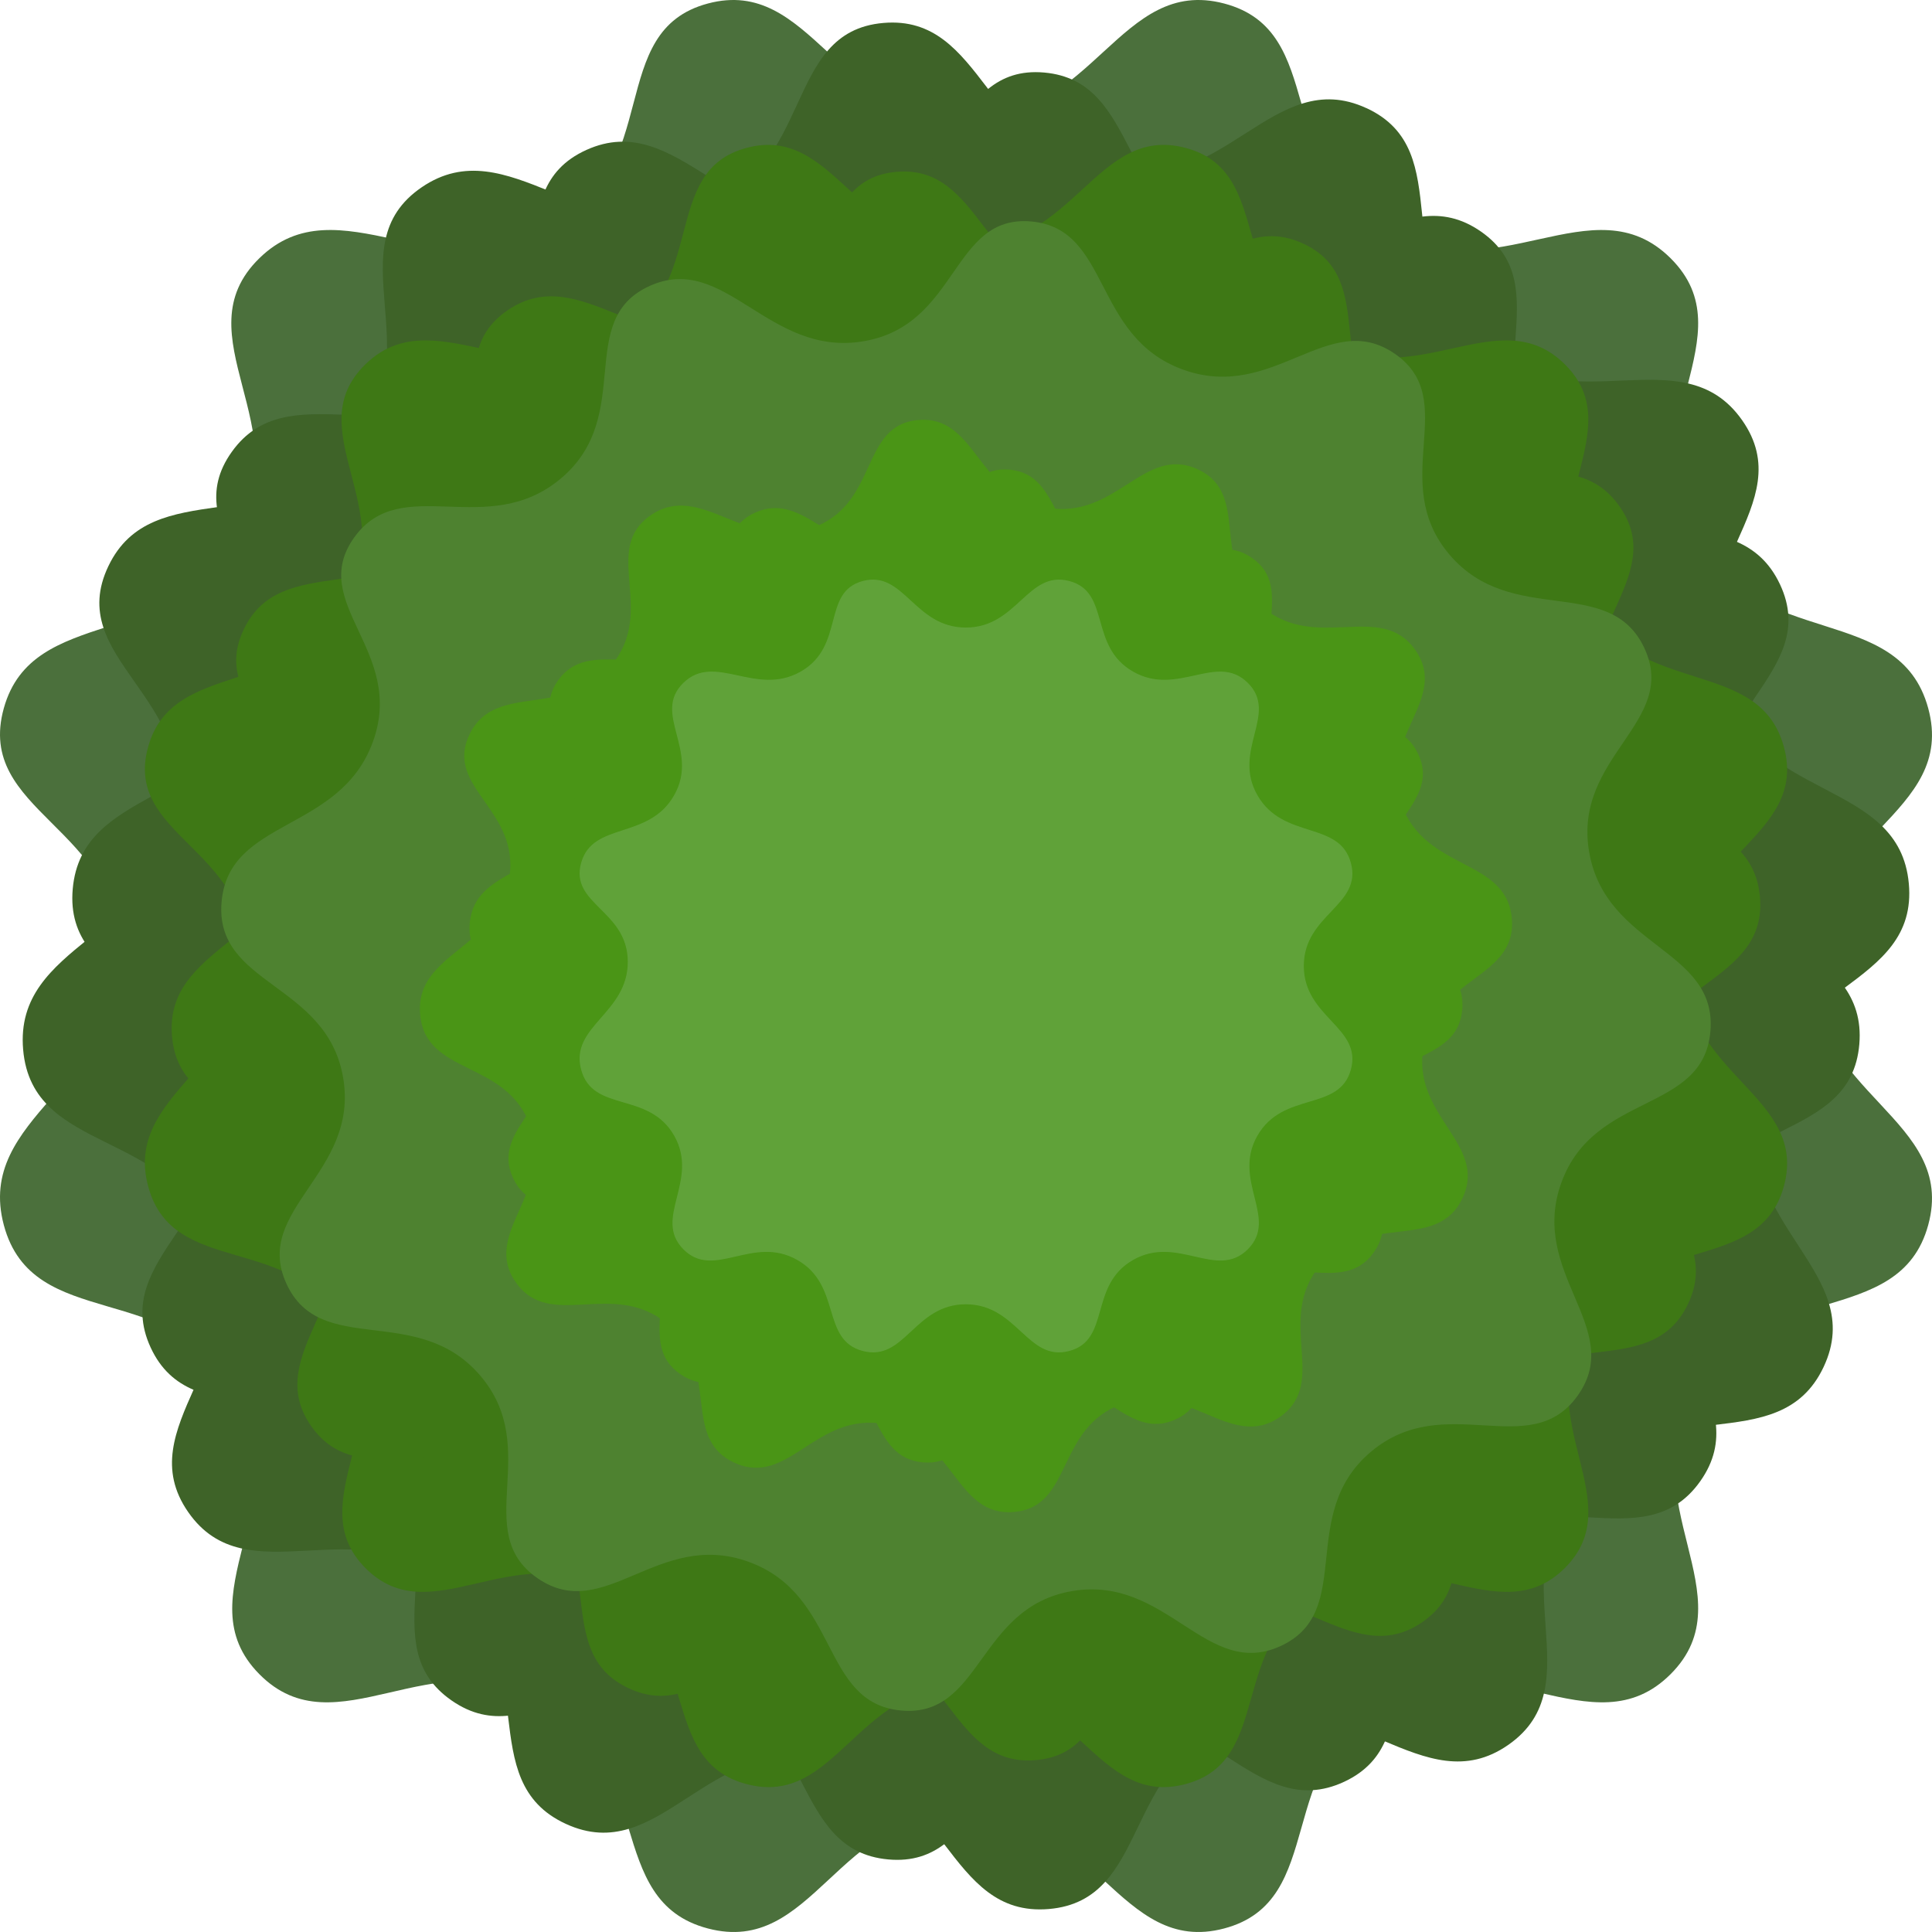
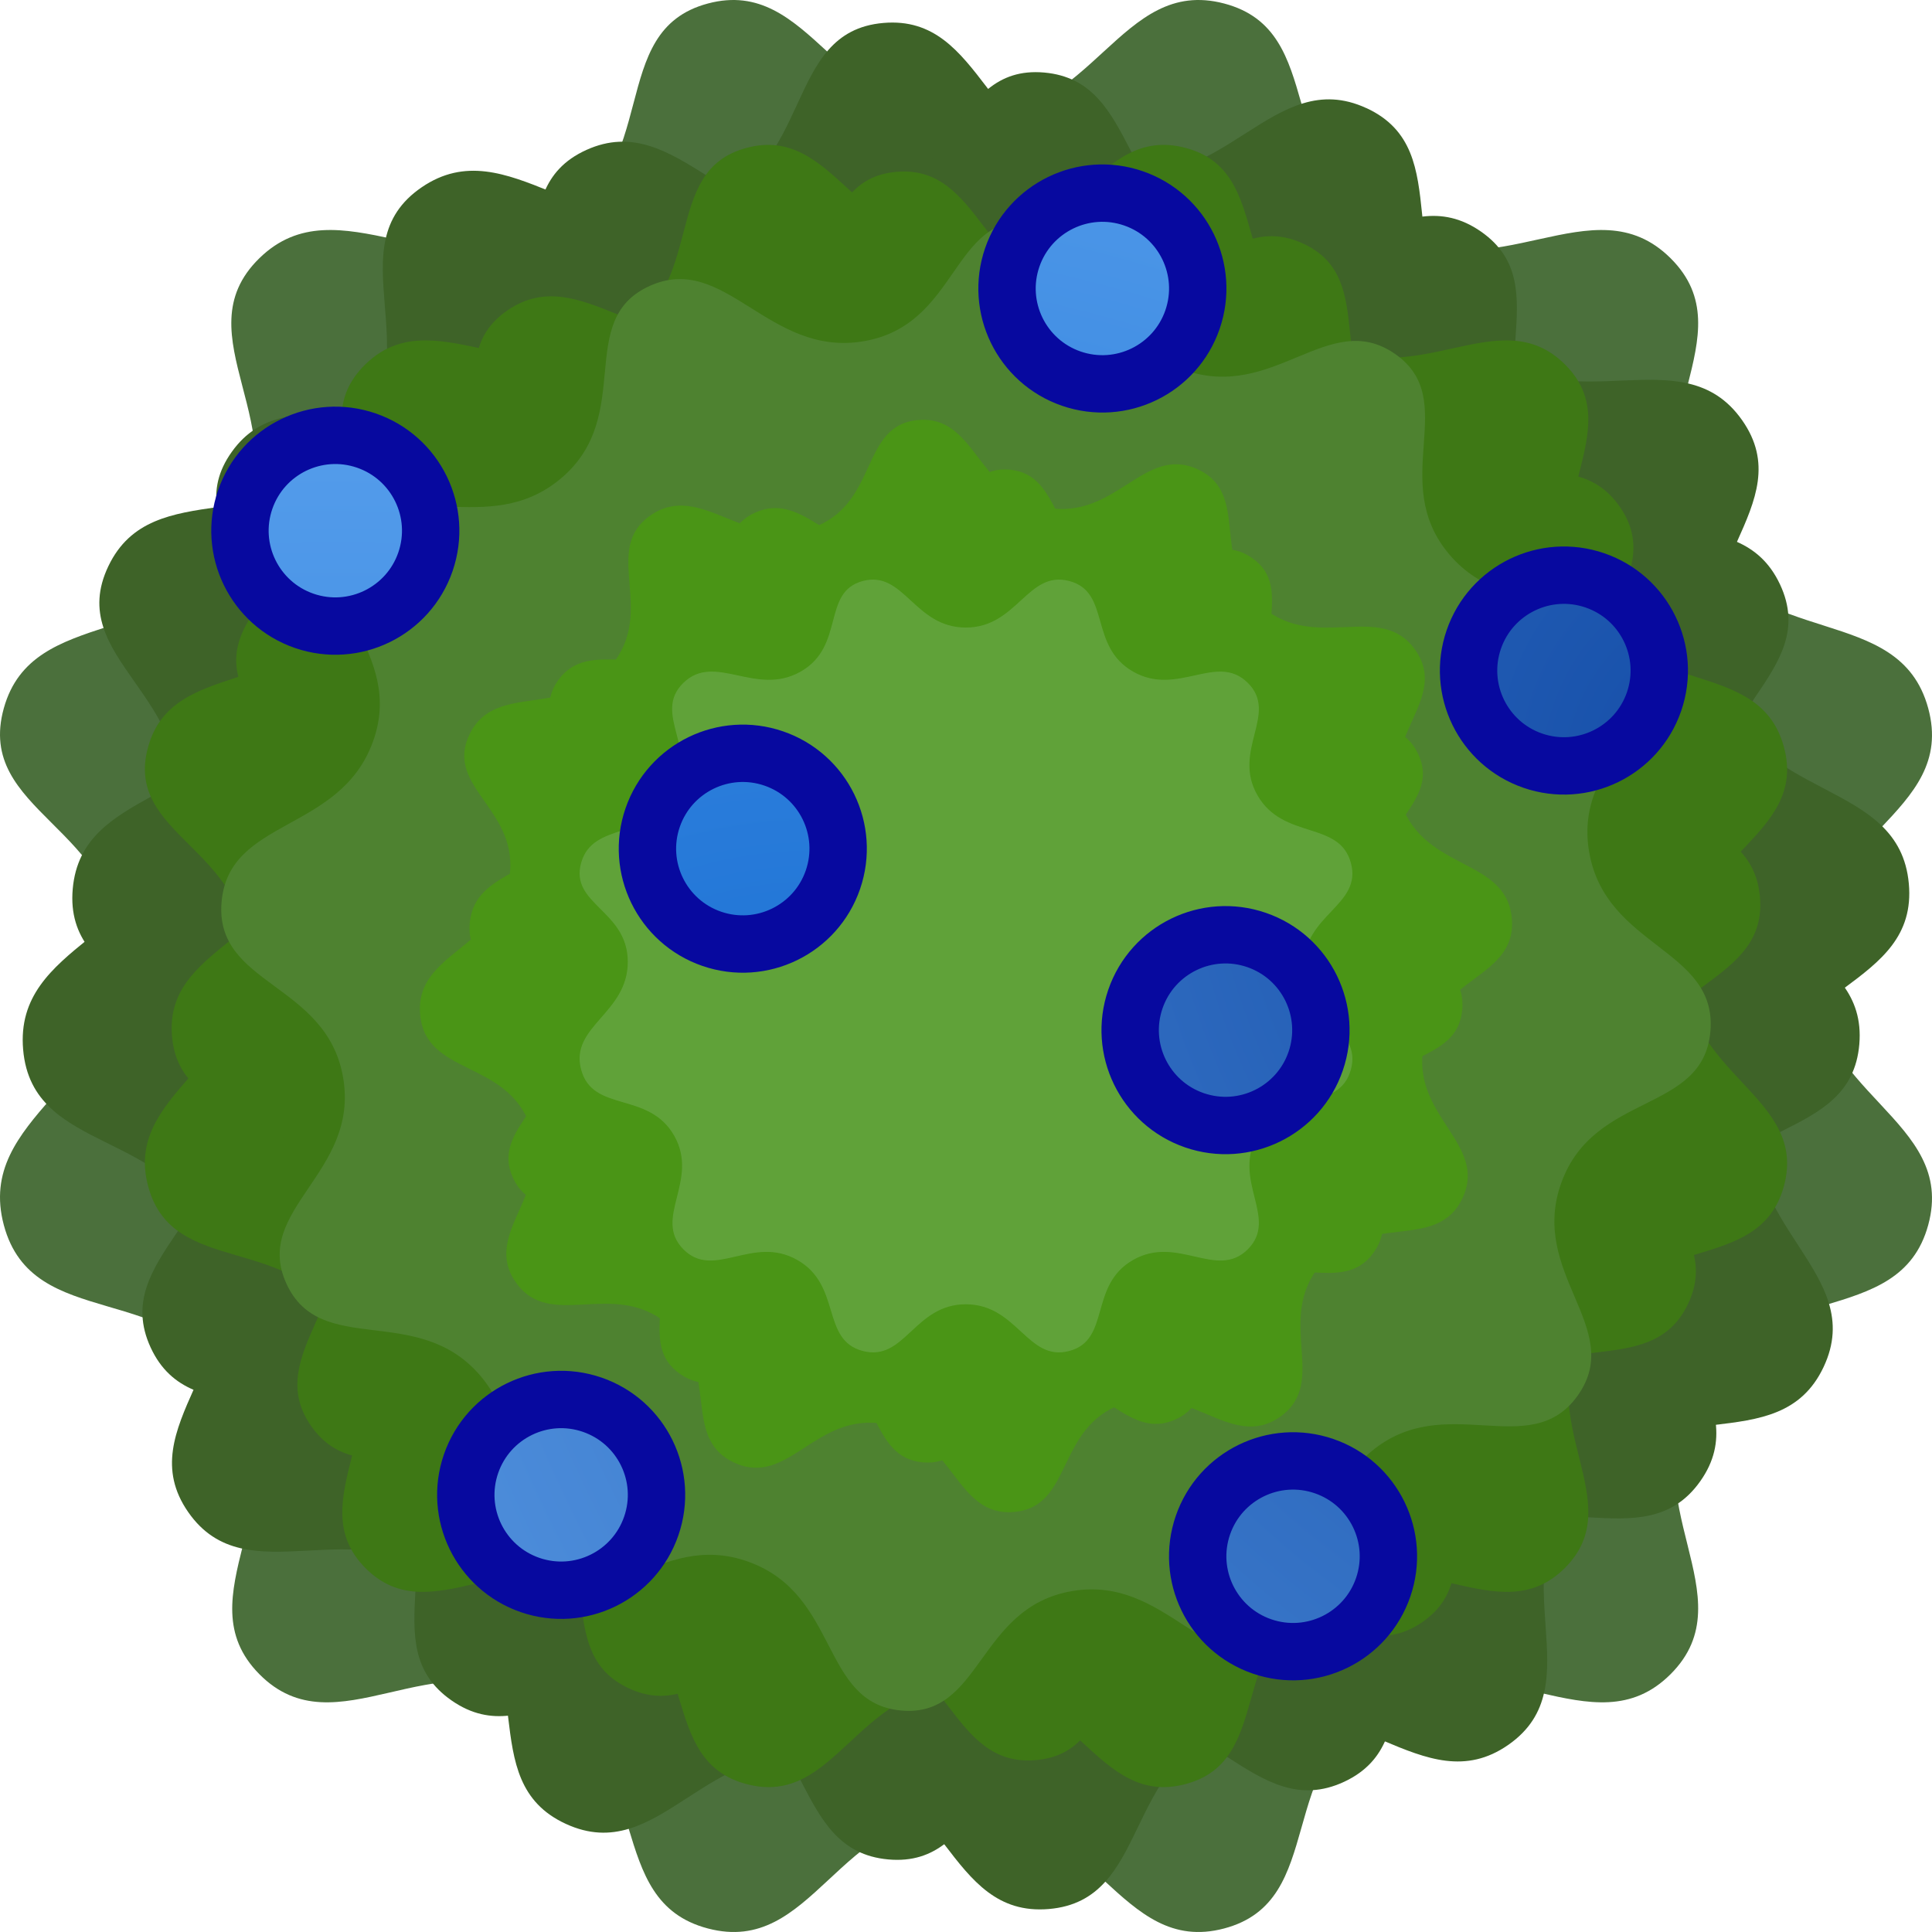
- <svg xmlns="http://www.w3.org/2000/svg" version="1.1" width="165" height="165" viewBox="0 0 165 165" xml:space="preserve" id="svg218">
-   <defs id="defs183" />
+ <svg xmlns="http://www.w3.org/2000/svg" xmlns:xlink="http://www.w3.org/1999/xlink" version="1.1" width="165" height="165" viewBox="0 0 165 165" xml:space="preserve" id="svg218">
+   <defs id="defs183">
+     <linearGradient id="linearGradient6">
+       <stop style="stop-color:#164fa9;stop-opacity:1;" offset="0.02" id="stop5" />
+       <stop style="stop-color:#66aaf2;stop-opacity:1;" offset="1" id="stop6" />
+     </linearGradient>
+     <linearGradient id="linearGradient2">
+       <stop style="stop-color:#176ed3;stop-opacity:1;" offset="0.02" id="stop1" />
+       <stop style="stop-color:#66aaf2;stop-opacity:1;" offset="1" id="stop2" />
+     </linearGradient>
+     <linearGradient xlink:href="#linearGradient2" id="linearGradient16" gradientUnits="userSpaceOnUse" gradientTransform="matrix(2.253755,1.0741268e-8,-1.0741269e-8,2.253755,-40.69266,121.6085)" x1="-32.133" y1="26.168" x2="-24.133" y2="26.168" />
+     <radialGradient xlink:href="#linearGradient6" id="radialGradient7" cx="64.252" cy="136.71" fx="64.252" fy="136.71" r="63.052" gradientTransform="matrix(2.912034,-1.664694,1.402874,2.454035,-395.3705,-66.67022)" gradientUnits="userSpaceOnUse" />
+     <radialGradient xlink:href="#linearGradient2" id="radialGradient1" gradientUnits="userSpaceOnUse" gradientTransform="matrix(2.502698,0.03433154,-0.03877277,2.826454,-162.2122,-229.5216)" cx="10.859" cy="112.513" fx="10.859" fy="112.513" r="63.052" />
+     <radialGradient xlink:href="#linearGradient2" id="radialGradient2" gradientUnits="userSpaceOnUse" gradientTransform="matrix(2.502698,0.03433154,-0.03877277,2.826454,-162.2122,-229.5216)" cx="36.051" cy="117.25" fx="36.051" fy="117.25" r="63.052" />
+     <radialGradient xlink:href="#linearGradient2" id="radialGradient3" gradientUnits="userSpaceOnUse" gradientTransform="matrix(2.502698,0.03433154,-0.03877277,2.826454,-162.2122,-229.5216)" cx="30.99" cy="118.463" fx="30.99" fy="118.463" r="63.052" />
+   </defs>
  <g id="g30426-8-0" style="opacity:0.925" transform="matrix(2.2,0,0,2.2,10085.019,4403.298)">
    <g transform="matrix(0.1875,0,0,0.1875,-4546.599,-1963.999)" id="TUpbIBcTeAz7rDdmaMSty-1-6" style="opacity:1;fill:#3c642c;fill-opacity:1">
      <path style="opacity:1;fill:#3c642c;fill-opacity:1;fill-rule:nonzero;stroke:#000000;stroke-width:0;stroke-linecap:butt;stroke-linejoin:miter;stroke-miterlimit:4;stroke-dasharray:none;stroke-dashoffset:0" vector-effect="non-scaling-stroke" d="m 253.445,0.726 c 21.651,5.704 9.944,33.72 33.053,46.906 23.108,13.186 43.294,-10.159 59.381,5.836 16.087,15.996 -8.367,34.855 4.966,58.146 13.334,23.291 42.367,12.931 48.369,35.017 6.002,22.086 -24.362,26.577 -24.362,53.327 0,26.75 30.363,31.708 24.362,53.674 -6.002,21.966 -35.035,10.944 -48.369,34.19 -13.334,23.246 11.12,42.714 -4.966,58.795 -16.087,16.081 -36.273,-7.633 -59.381,5.53 -23.108,13.163 -11.402,41.384 -33.053,47.122 -21.651,5.738 -26.829,-24.169 -53.551,-24.169 -26.721,0 -31.522,29.907 -53.335,24.169 C 124.747,393.53 135.859,365.309 112.643,352.146 89.426,338.983 69.619,362.698 53.694,346.617 37.769,330.536 62.169,311.068 48.943,287.822 35.717,264.576 6.792,276.122 0.79,253.632 c -6.002,-22.49 24.146,-29.018 24.146,-55.769 0,-26.75 -30.147,-29.67 -24.146,-51.232 6.002,-21.562 34.927,-11.727 48.153,-35.017 13.226,-23.291 -11.61,-42.151 4.75,-58.146 16.361,-15.996 37.476,7.349 60.692,-5.836 23.216,-13.186 10.797,-41.203 32.174,-46.906 21.377,-5.704 26.614,24.092 53.335,24.092 26.722,0 31.9,-29.795 53.551,-24.092 z m -16.034,60.236 c -15.156,-3.992 -18.781,16.864 -37.486,16.864 -18.705,0 -22.37,-20.857 -37.335,-16.864 -14.964,3.992 -6.27,23.604 -22.522,32.834 -16.252,9.23 -31.032,-7.112 -42.484,4.085 -11.452,11.197 5.933,24.399 -3.325,40.702 -9.258,16.304 -29.506,9.418 -33.707,24.512 -4.201,15.094 16.902,17.138 16.902,35.863 0,18.725 -21.103,23.295 -16.902,39.038 4.201,15.743 24.449,7.661 33.707,23.933 9.258,16.272 -7.822,29.9 3.325,41.156 11.147,11.257 25.013,-5.343 41.264,3.871 16.252,9.214 8.473,28.969 23.742,32.986 15.269,4.017 18.629,-16.918 37.335,-16.918 18.705,0 22.33,20.935 37.486,16.918 15.156,-4.017 6.961,-23.771 23.137,-32.986 16.176,-9.214 30.306,7.386 41.567,-3.871 11.261,-11.257 -5.857,-24.884 3.476,-41.156 9.334,-16.272 29.657,-8.557 33.858,-23.933 4.201,-15.376 -17.053,-18.847 -17.053,-37.572 0,-18.725 21.254,-21.869 17.053,-37.329 -4.201,-15.46 -24.524,-8.209 -33.858,-24.512 -9.334,-16.304 7.784,-29.505 -3.476,-40.702 -11.261,-11.197 -25.391,5.145 -41.567,-4.085 -16.176,-9.23 -7.981,-28.842 -23.137,-32.834 z" stroke-linecap="round" id="path17029-1-7" transform="translate(-200,-200)" />
    </g>
    <path style="fill:#2e5617;fill-opacity:1;fill-rule:nonzero;stroke:#000000;stroke-width:0;stroke-linecap:butt;stroke-linejoin:miter;stroke-miterlimit:4;stroke-dasharray:none;stroke-dashoffset:0" vector-effect="non-scaling-stroke" d="m -4531.057,-1997.302 c -3.622,-1.67 -5.452,3.396 -10.139,2.57 -4.688,-0.827 -4.684,-6.215 -8.611,-5.876 -3.926,0.339 -2.614,5.638 -7.095,7.233 -4.481,1.595 -7.462,-3.153 -10.827,-0.854 -3.365,2.3 0.409,6.376 -2.632,10.053 -3.04,3.677 -7.81,1.056 -9.53,4.653 -1.72,3.597 3.478,5.042 2.651,9.734 -0.827,4.692 -6.318,4.905 -5.961,9.036 0.357,4.131 5.788,3 7.389,7.487 1.601,4.487 -3.281,7.147 -0.985,10.461 2.296,3.313 6.504,-0.234 10.17,2.793 3.665,3.027 0.843,7.634 4.492,9.315 3.649,1.681 5.416,-3.417 10.104,-2.59 4.687,0.827 4.671,6.233 8.646,5.896 3.975,-0.337 2.795,-5.649 7.256,-7.244 4.461,-1.594 7.268,3.19 10.588,0.867 3.319,-2.323 -0.368,-6.495 2.69,-10.16 3.058,-3.665 7.81,-0.834 9.542,-4.501 1.732,-3.668 -3.441,-5.476 -2.613,-10.169 0.827,-4.692 6.293,-4.541 5.923,-8.601 -0.37,-4.06 -5.783,-3.141 -7.402,-7.639 -1.619,-4.498 3.255,-7.05 0.927,-10.354 -2.327,-3.304 -6.59,0.167 -10.236,-2.861 -3.646,-3.028 -0.726,-7.58 -4.347,-9.251 z" stroke-linecap="round" id="path17032-8-2" />
    <g transform="matrix(0.1585354,0.05770217,-0.05776246,0.1587011,-4546.591,-1963.999)" id="DoV-uyDlkuLqFojr_yBQV-1-9" style="opacity:1;fill:#2e5617;fill-opacity:1">
      <path style="opacity:1;fill:#2e5617;fill-opacity:1;fill-rule:nonzero;stroke:#000000;stroke-width:0;stroke-linecap:butt;stroke-linejoin:miter;stroke-miterlimit:4;stroke-dasharray:none;stroke-dashoffset:0" vector-effect="non-scaling-stroke" transform="translate(9.1975e-6,1.45125e-5)" d="m 53.458,-199.114 c -21.656,-5.699 -26.836,24.072 -53.564,24.072 -26.728,0 -31.965,-29.771 -53.348,-24.072 -21.382,5.699 -8.959,33.693 -32.181,46.868 -23.222,13.175 -44.342,-10.151 -60.707,5.832 -16.365,15.983 8.477,34.827 -4.752,58.099 -13.229,23.272 -42.161,13.444 -48.164,34.989 -6.003,21.545 24.151,24.462 24.151,51.191 0,26.729 -30.155,33.252 -24.151,55.724 6.003,22.471 34.935,10.935 48.164,34.162 13.229,23.227 -11.177,42.679 4.752,58.747 15.929,16.068 35.741,-7.627 58.963,5.525 23.222,13.152 12.107,41.35 33.925,47.084 21.818,5.734 26.62,-24.149 53.348,-24.149 26.728,0 31.908,29.883 53.564,24.149 21.656,-5.734 9.947,-33.932 33.061,-47.084 23.114,-13.152 43.305,10.543 59.395,-5.525 16.091,-16.068 -8.369,-35.52 4.968,-58.747 13.337,-23.227 42.377,-12.214 48.38,-34.162 6.003,-21.948 -24.367,-26.902 -24.367,-53.631 0,-26.729 30.371,-31.216 24.367,-53.284 -6.003,-22.068 -35.043,-11.717 -48.38,-34.989 -13.337,-23.272 11.123,-42.117 -4.968,-58.099 -16.091,-15.983 -36.281,7.343 -59.395,-5.832 -23.114,-13.175 -11.405,-41.169 -33.061,-46.868 z" stroke-linecap="round" id="path17035-4-6" />
    </g>
    <g transform="matrix(0.1593371,0,0,0.1595036,-4546.599,-1963.999)" id="McesWKx5qywez6Zdlah17-1-3" style="opacity:1;fill:#2e6d02;fill-opacity:1">
      <path style="opacity:1;fill:#2e6d02;fill-opacity:1;fill-rule:nonzero;stroke:#000000;stroke-width:0;stroke-linecap:butt;stroke-linejoin:miter;stroke-miterlimit:4;stroke-dasharray:none;stroke-dashoffset:0" vector-effect="non-scaling-stroke" transform="translate(9.1975e-6,1.45125e-5)" d="m 53.458,-199.114 c -21.656,-5.699 -26.836,24.072 -53.564,24.072 -26.728,0 -31.965,-29.771 -53.348,-24.072 -21.382,5.699 -8.959,33.693 -32.181,46.868 -23.222,13.175 -44.342,-10.151 -60.707,5.832 -16.365,15.983 8.477,34.827 -4.752,58.099 -13.229,23.272 -42.161,13.444 -48.164,34.989 -6.003,21.545 24.151,24.462 24.151,51.191 0,26.729 -30.155,33.252 -24.151,55.724 6.003,22.471 34.935,10.935 48.164,34.162 13.229,23.227 -11.177,42.679 4.752,58.747 15.929,16.068 35.741,-7.627 58.963,5.525 23.222,13.152 12.107,41.35 33.925,47.084 21.818,5.734 26.62,-24.149 53.348,-24.149 26.728,0 31.908,29.883 53.564,24.149 21.656,-5.734 9.947,-33.932 33.061,-47.084 23.114,-13.152 43.305,10.543 59.395,-5.525 16.091,-16.068 -8.369,-35.52 4.968,-58.747 13.337,-23.227 42.377,-12.214 48.38,-34.162 6.003,-21.948 -24.367,-26.902 -24.367,-53.631 0,-26.729 30.371,-31.216 24.367,-53.284 -6.003,-22.068 -35.043,-11.717 -48.38,-34.989 -13.337,-23.272 11.123,-42.117 -4.968,-58.099 -16.091,-15.983 -36.281,7.343 -59.395,-5.832 -23.114,-13.175 -11.405,-41.169 -33.061,-46.868 z" stroke-linecap="round" id="path17038-9-3" />
    </g>
    <g transform="matrix(0.147686,0.02604103,-0.02606824,0.1478403,-4546.597,-1963.999)" id="S177hH-ZuUor6YhRJ3Dzy-3-6" style="opacity:1;fill:#2e6d02;fill-opacity:1">
      <path style="opacity:1;fill:#2e6d02;fill-opacity:1;fill-rule:nonzero;stroke:#000000;stroke-width:0;stroke-linecap:butt;stroke-linejoin:miter;stroke-miterlimit:4;stroke-dasharray:none;stroke-dashoffset:0" vector-effect="non-scaling-stroke" transform="translate(9.1975e-6,1.45125e-5)" d="m 53.458,-199.114 c -21.656,-5.699 -26.836,24.072 -53.564,24.072 -26.728,0 -31.965,-29.771 -53.348,-24.072 -21.382,5.699 -8.959,33.693 -32.181,46.868 -23.222,13.175 -44.342,-10.151 -60.707,5.832 -16.365,15.983 8.477,34.827 -4.752,58.099 -13.229,23.272 -42.161,13.444 -48.164,34.989 -6.003,21.545 24.151,24.462 24.151,51.191 0,26.729 -30.155,33.252 -24.151,55.724 6.003,22.471 34.935,10.935 48.164,34.162 13.229,23.227 -11.177,42.679 4.752,58.747 15.929,16.068 35.741,-7.627 58.963,5.525 23.222,13.152 12.107,41.35 33.925,47.084 21.818,5.734 26.62,-24.149 53.348,-24.149 26.728,0 31.908,29.883 53.564,24.149 21.656,-5.734 9.947,-33.932 33.061,-47.084 23.114,-13.152 43.305,10.543 59.395,-5.525 16.091,-16.068 -8.369,-35.52 4.968,-58.747 13.337,-23.227 42.377,-12.214 48.38,-34.162 6.003,-21.948 -24.367,-26.902 -24.367,-53.631 0,-26.729 30.371,-31.216 24.367,-53.284 -6.003,-22.068 -35.043,-11.717 -48.38,-34.989 -13.337,-23.272 11.123,-42.117 -4.968,-58.099 -16.091,-15.983 -36.281,7.343 -59.395,-5.832 -23.114,-13.175 -11.405,-41.169 -33.061,-46.868 z" stroke-linecap="round" id="path17041-4-6" />
    </g>
    <g transform="matrix(0.1321129,0.04808514,-0.04813538,0.1322509,-4546.593,-1963.999)" id="Ry_hy_izT_Tv2GBtfh1VD-4-3" style="opacity:1;fill:#40781f;fill-opacity:1">
      <path style="opacity:1;fill:#40781f;fill-opacity:1;fill-rule:nonzero;stroke:#000000;stroke-width:0;stroke-linecap:butt;stroke-linejoin:miter;stroke-miterlimit:4;stroke-dasharray:none;stroke-dashoffset:0" vector-effect="non-scaling-stroke" transform="translate(9.1975e-6,1.45125e-5)" d="m 53.458,-199.114 c -21.656,-5.699 -26.836,24.072 -53.564,24.072 -26.728,0 -31.965,-29.771 -53.348,-24.072 -21.382,5.699 -8.959,33.693 -32.181,46.868 -23.222,13.175 -44.342,-10.151 -60.707,5.832 -16.365,15.983 8.477,34.827 -4.752,58.099 -13.229,23.272 -42.161,13.444 -48.164,34.989 -6.003,21.545 24.151,24.462 24.151,51.191 0,26.729 -30.155,33.252 -24.151,55.724 6.003,22.471 34.935,10.935 48.164,34.162 13.229,23.227 -11.177,42.679 4.752,58.747 15.929,16.068 35.741,-7.627 58.963,5.525 23.222,13.152 12.107,41.35 33.925,47.084 21.818,5.734 26.62,-24.149 53.348,-24.149 26.728,0 31.908,29.883 53.564,24.149 21.656,-5.734 9.947,-33.932 33.061,-47.084 23.114,-13.152 43.305,10.543 59.395,-5.525 16.091,-16.068 -8.369,-35.52 4.968,-58.747 13.337,-23.227 42.377,-12.214 48.38,-34.162 6.003,-21.948 -24.367,-26.902 -24.367,-53.631 0,-26.729 30.371,-31.216 24.367,-53.284 -6.003,-22.068 -35.043,-11.717 -48.38,-34.989 -13.337,-23.272 11.123,-42.117 -4.968,-58.099 -16.091,-15.983 -36.281,7.343 -59.395,-5.832 -23.114,-13.175 -11.405,-41.169 -33.061,-46.868 z" stroke-linecap="round" id="path17044-26-0" />
    </g>
    <g transform="matrix(0.1015342,0.01790321,-0.01792192,0.1016402,-4546.598,-1963.999)" id="IJitezga8s3hNOGtiVHin-5-9" style="opacity:1;fill:#3b8c03;fill-opacity:1">
      <path style="opacity:1;fill:#3b8c03;fill-opacity:1;fill-rule:nonzero;stroke:#000000;stroke-width:0;stroke-linecap:butt;stroke-linejoin:miter;stroke-miterlimit:4;stroke-dasharray:none;stroke-dashoffset:0" vector-effect="non-scaling-stroke" transform="translate(9.1975e-6,1.45125e-5)" d="m 53.458,-199.114 c -21.656,-5.699 -26.836,24.072 -53.564,24.072 -26.728,0 -31.965,-29.771 -53.348,-24.072 -21.382,5.699 -8.959,33.693 -32.181,46.868 -23.222,13.175 -44.342,-10.151 -60.707,5.832 -16.365,15.983 8.477,34.827 -4.752,58.099 -13.229,23.272 -42.161,13.444 -48.164,34.989 -6.003,21.545 24.151,24.462 24.151,51.191 0,26.729 -30.155,33.252 -24.151,55.724 6.003,22.471 34.935,10.935 48.164,34.162 13.229,23.227 -11.177,42.679 4.752,58.747 15.929,16.068 35.741,-7.627 58.963,5.525 23.222,13.152 12.107,41.35 33.925,47.084 21.818,5.734 26.62,-24.149 53.348,-24.149 26.728,0 31.908,29.883 53.564,24.149 21.656,-5.734 9.947,-33.932 33.061,-47.084 23.114,-13.152 43.305,10.543 59.395,-5.525 16.091,-16.068 -8.369,-35.52 4.968,-58.747 13.337,-23.227 42.377,-12.214 48.38,-34.162 6.003,-21.948 -24.367,-26.902 -24.367,-53.631 0,-26.729 30.371,-31.216 24.367,-53.284 -6.003,-22.068 -35.043,-11.717 -48.38,-34.989 -13.337,-23.272 11.123,-42.117 -4.968,-58.099 -16.091,-15.983 -36.281,7.343 -59.395,-5.832 -23.114,-13.175 -11.405,-41.169 -33.061,-46.868 z" stroke-linecap="round" id="path17050-0-7" />
    </g>
    <g transform="matrix(0.08807523,0.03205676,-0.03209026,0.08816726,-4546.595,-1963.999)" id="1kFcPA1HgaNGKUZejsU0X-3-2" style="opacity:1;fill:#3b8c03;fill-opacity:1">
      <path style="opacity:1;fill:#3b8c03;fill-opacity:1;fill-rule:nonzero;stroke:#000000;stroke-width:0;stroke-linecap:butt;stroke-linejoin:miter;stroke-miterlimit:4;stroke-dasharray:none;stroke-dashoffset:0" vector-effect="non-scaling-stroke" transform="translate(9.1975e-6,1.45125e-5)" d="m 53.458,-199.114 c -21.656,-5.699 -26.836,24.072 -53.564,24.072 -26.728,0 -31.965,-29.771 -53.348,-24.072 -21.382,5.699 -8.959,33.693 -32.181,46.868 -23.222,13.175 -44.342,-10.151 -60.707,5.832 -16.365,15.983 8.477,34.827 -4.752,58.099 -13.229,23.272 -42.161,13.444 -48.164,34.989 -6.003,21.545 24.151,24.462 24.151,51.191 0,26.729 -30.155,33.252 -24.151,55.724 6.003,22.471 34.935,10.935 48.164,34.162 13.229,23.227 -11.177,42.679 4.752,58.747 15.929,16.068 35.741,-7.627 58.963,5.525 23.222,13.152 12.107,41.35 33.925,47.084 21.818,5.734 26.62,-24.149 53.348,-24.149 26.728,0 31.908,29.883 53.564,24.149 21.656,-5.734 9.947,-33.932 33.061,-47.084 23.114,-13.152 43.305,10.543 59.395,-5.525 16.091,-16.068 -8.369,-35.52 4.968,-58.747 13.337,-23.227 42.377,-12.214 48.38,-34.162 6.003,-21.948 -24.367,-26.902 -24.367,-53.631 0,-26.729 30.371,-31.216 24.367,-53.284 -6.003,-22.068 -35.043,-11.717 -48.38,-34.989 -13.337,-23.272 11.123,-42.117 -4.968,-58.099 -16.091,-15.983 -36.281,7.343 -59.395,-5.832 -23.114,-13.175 -11.405,-41.169 -33.061,-46.868 z" stroke-linecap="round" id="path17053-7-2" />
    </g>
    <g transform="matrix(0.07498216,0,0,0.07506051,-4546.599,-1963.999)" id="eX7Qo5fc4ojT76FNSfMPg-4-2" style="opacity:1;fill:#539b29;fill-opacity:1">
      <path style="opacity:1;fill:#539b29;fill-opacity:1;fill-rule:nonzero;stroke:#000000;stroke-width:0;stroke-linecap:butt;stroke-linejoin:miter;stroke-miterlimit:4;stroke-dasharray:none;stroke-dashoffset:0" vector-effect="non-scaling-stroke" transform="translate(9.1975e-6,1.45125e-5)" d="m 53.458,-199.114 c -21.656,-5.699 -26.836,24.072 -53.564,24.072 -26.728,0 -31.965,-29.771 -53.348,-24.072 -21.382,5.699 -8.959,33.693 -32.181,46.868 -23.222,13.175 -44.342,-10.151 -60.707,5.832 -16.365,15.983 8.477,34.827 -4.752,58.099 -13.229,23.272 -42.161,13.444 -48.164,34.989 -6.003,21.545 24.151,24.462 24.151,51.191 0,26.729 -30.155,33.252 -24.151,55.724 6.003,22.471 34.935,10.935 48.164,34.162 13.229,23.227 -11.177,42.679 4.752,58.747 15.929,16.068 35.741,-7.627 58.963,5.525 23.222,13.152 12.107,41.35 33.925,47.084 21.818,5.734 26.62,-24.149 53.348,-24.149 26.728,0 31.908,29.883 53.564,24.149 21.656,-5.734 9.947,-33.932 33.061,-47.084 23.114,-13.152 43.305,10.543 59.395,-5.525 16.091,-16.068 -8.369,-35.52 4.968,-58.747 13.337,-23.227 42.377,-12.214 48.38,-34.162 6.003,-21.948 -24.367,-26.902 -24.367,-53.631 0,-26.729 30.371,-31.216 24.367,-53.284 -6.003,-22.068 -35.043,-11.717 -48.38,-34.989 -13.337,-23.272 11.123,-42.117 -4.968,-58.099 -16.091,-15.983 -36.281,7.343 -59.395,-5.832 -23.114,-13.175 -11.405,-41.169 -33.061,-46.868 z" stroke-linecap="round" id="path17056-5-4" />
    </g>
  </g>
+   <g id="g1" style="fill:url(#radialGradient7);fill-opacity:1;stroke:#07099f;stroke-opacity:1;stroke-width:4.9;stroke-dasharray:none">
+     <ellipse style="fill-opacity:1;stroke-width:4.9;stroke-dasharray:none;fill:url(#radialGradient3);stroke:#07099f;stroke-opacity:1" id="path427-22-7-1-7-8-4" cx="7.359" cy="97.04" transform="matrix(0.3255325,-0.9455309,0.9455063,0.3256039,0,0)" rx="8.143" ry="8.142" />
+     <ellipse style="fill-opacity:1;stroke-width:4.9;stroke-dasharray:none;fill:url(#radialGradient7);stroke:#07099f;stroke-opacity:1" id="path427-22-7-1-7-8-4-9" cx="-10.657" cy="144.932" transform="matrix(0.3255325,-0.9455309,0.9455063,0.3256039,0,0)" rx="8.143" ry="8.142" />
+     <ellipse style="fill-opacity:1;stroke-width:4.9;stroke-dasharray:none;fill:url(#radialGradient7);stroke:#07099f;stroke-opacity:1" id="path427-22-7-1-7-8-4-3" cx="-49.104" cy="127.603" transform="matrix(0.3255325,-0.9455309,0.9455063,0.3256039,0,0)" rx="8.143" ry="8.142" />
+     <ellipse style="fill-opacity:1;stroke-width:4.9;stroke-dasharray:none;fill:url(#radialGradient2);stroke:#07099f;stroke-opacity:1" id="path427-22-7-1-7-8-4-8" cx="-47.874" cy="83.576" transform="matrix(0.3255325,-0.9455309,0.9455063,0.3256039,0,0)" rx="8.143" ry="8.142" />
+     <ellipse style="fill-opacity:1;stroke-width:4.9;stroke-dasharray:none;fill:url(#radialGradient1);stroke:#07099f;stroke-opacity:1" id="path427-22-7-1-7-8-4-5" cx="-33.53" cy="41.832" transform="matrix(0.3255325,-0.9455309,0.9455063,0.3256039,0,0)" rx="8.143" ry="8.142" />
+     <ellipse style="fill-opacity:1;stroke-width:4.9;stroke-dasharray:none;fill:url(#radialGradient7);stroke:#07099f;stroke-opacity:1" id="path427-22-7-1-7-8-4-1" cx="-105.105" cy="86.874" transform="matrix(0.3255325,-0.9455309,0.9455063,0.3256039,0,0)" rx="8.143" ry="8.142" />
+     <ellipse style="fill-opacity:1;stroke-width:4.9;stroke-dasharray:none;fill:url(#radialGradient7);stroke:#07099f;stroke-opacity:1" id="path427-22-7-1-7-8-4-4" cx="-89.713" cy="147.683" transform="matrix(0.3255325,-0.9455309,0.9455063,0.3256039,0,0)" rx="8.143" ry="8.142" />
+   </g>
</svg>
